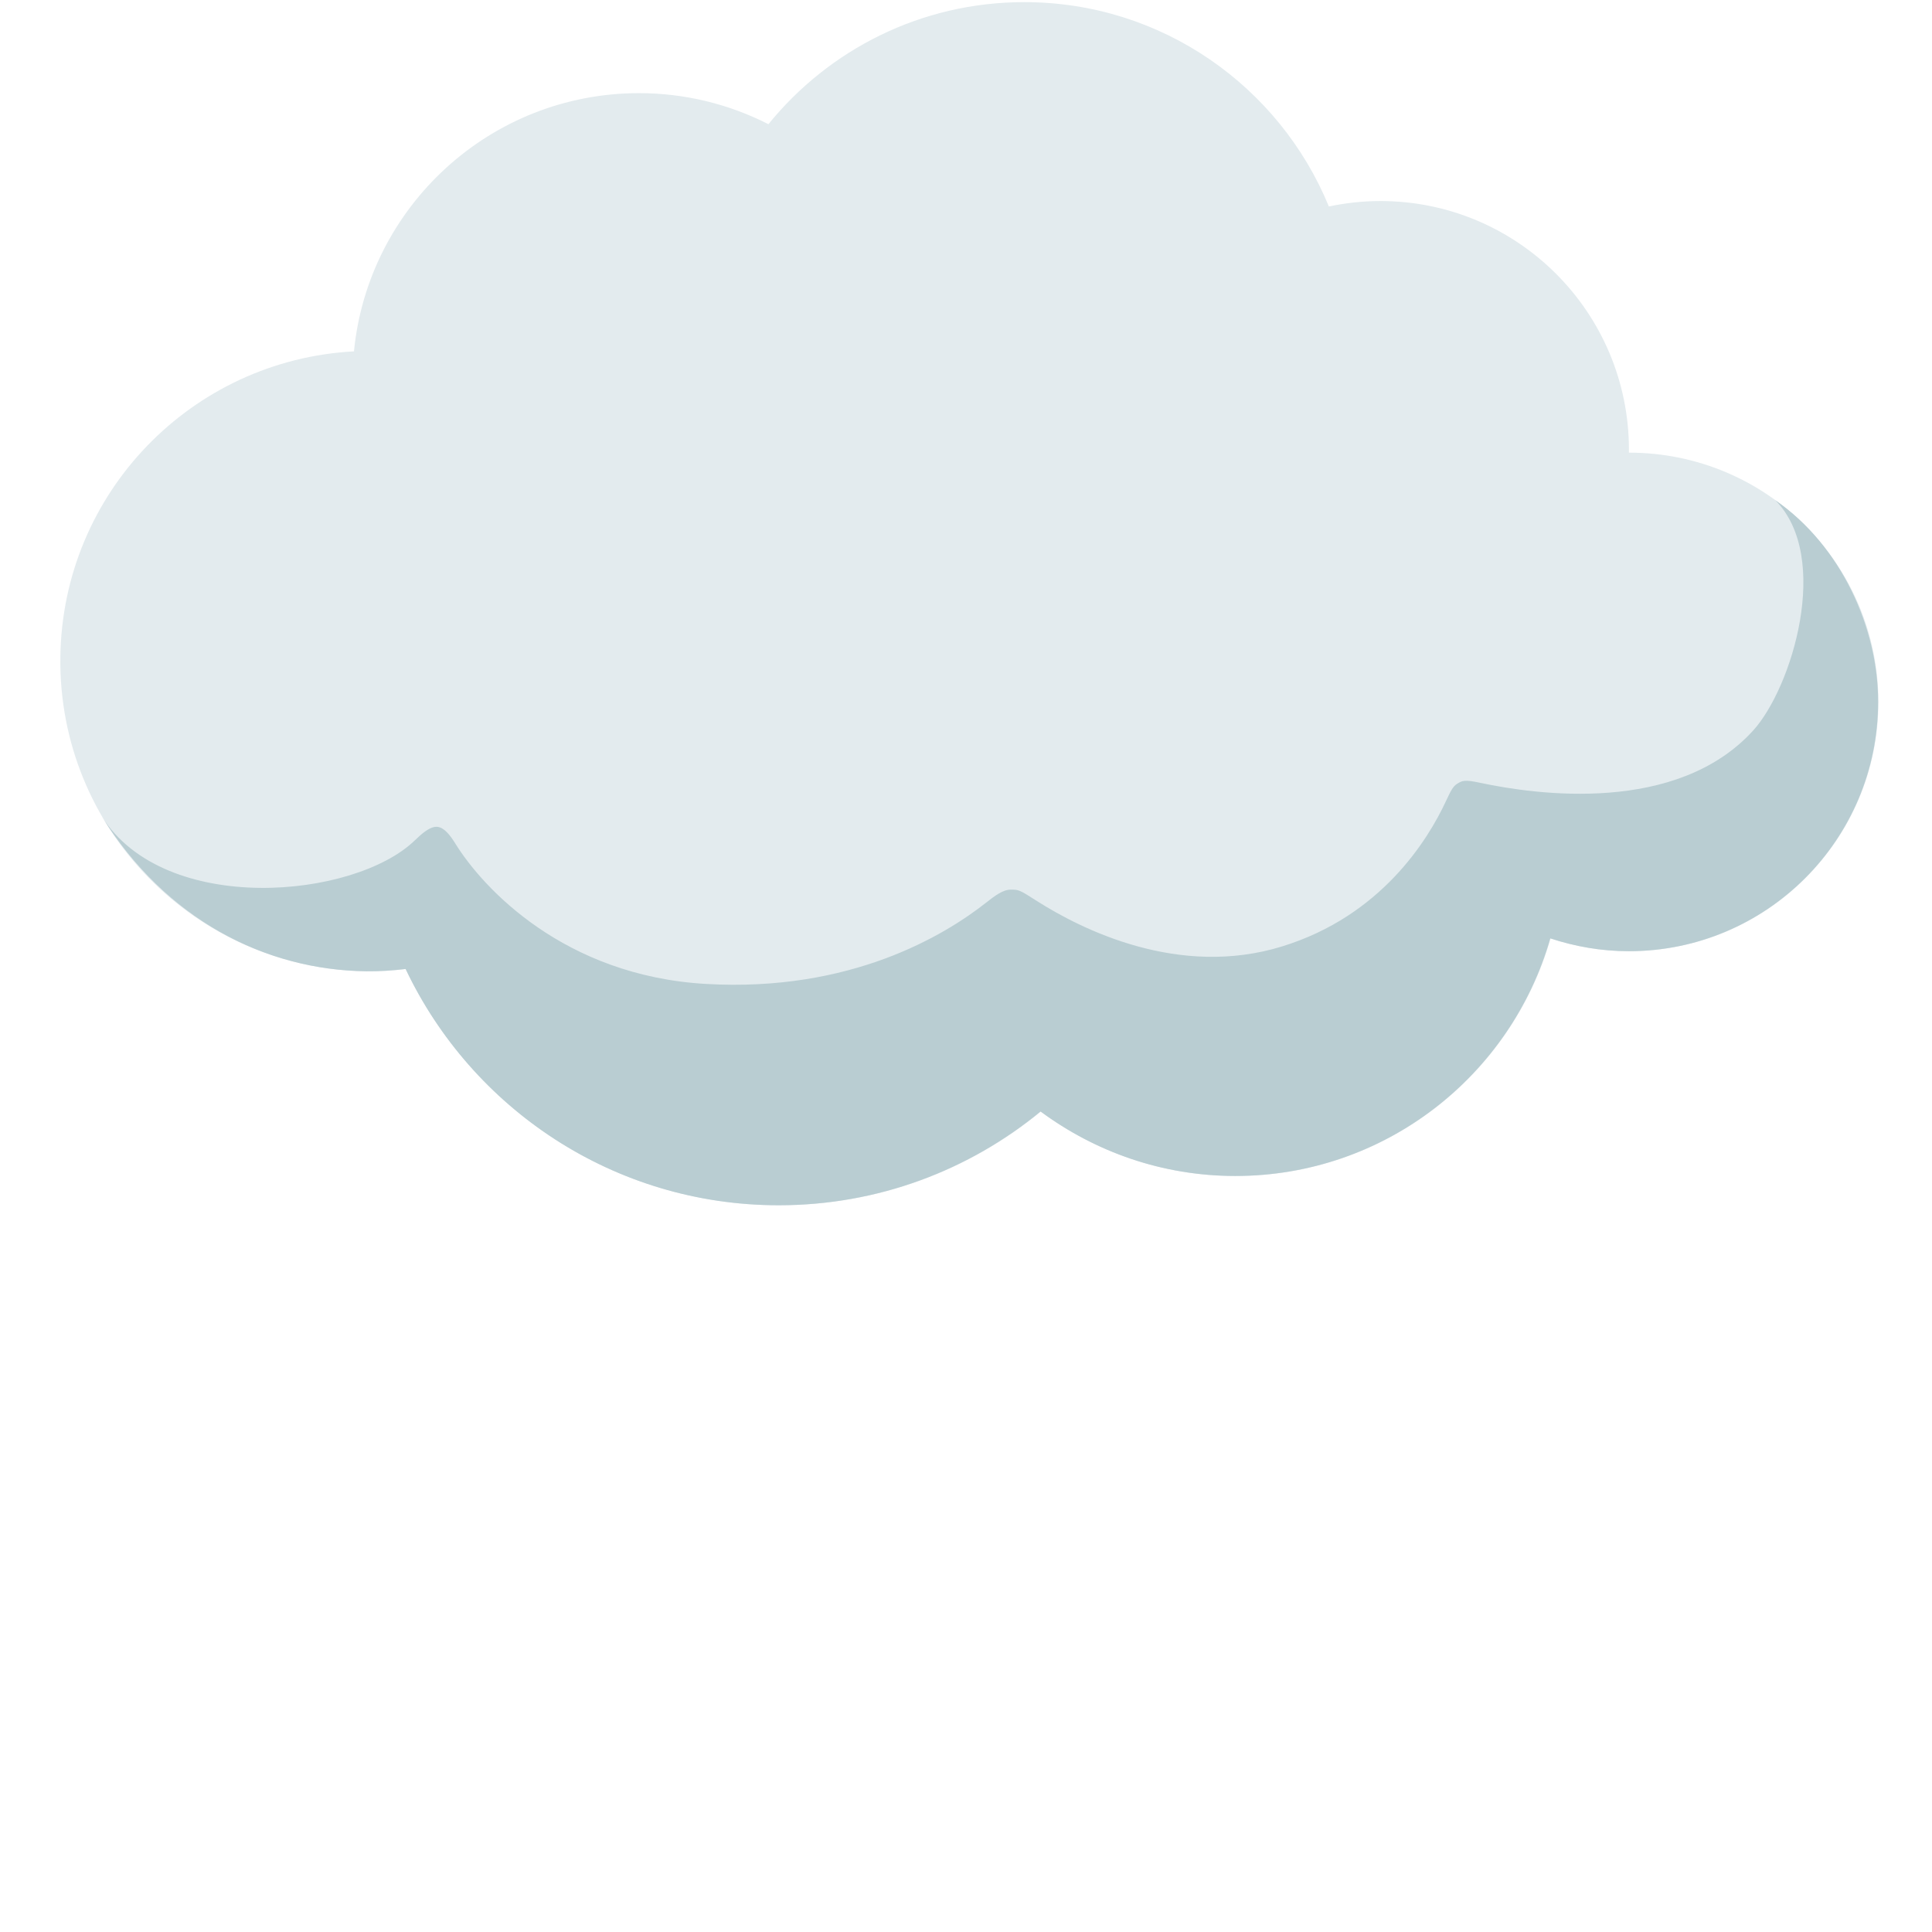
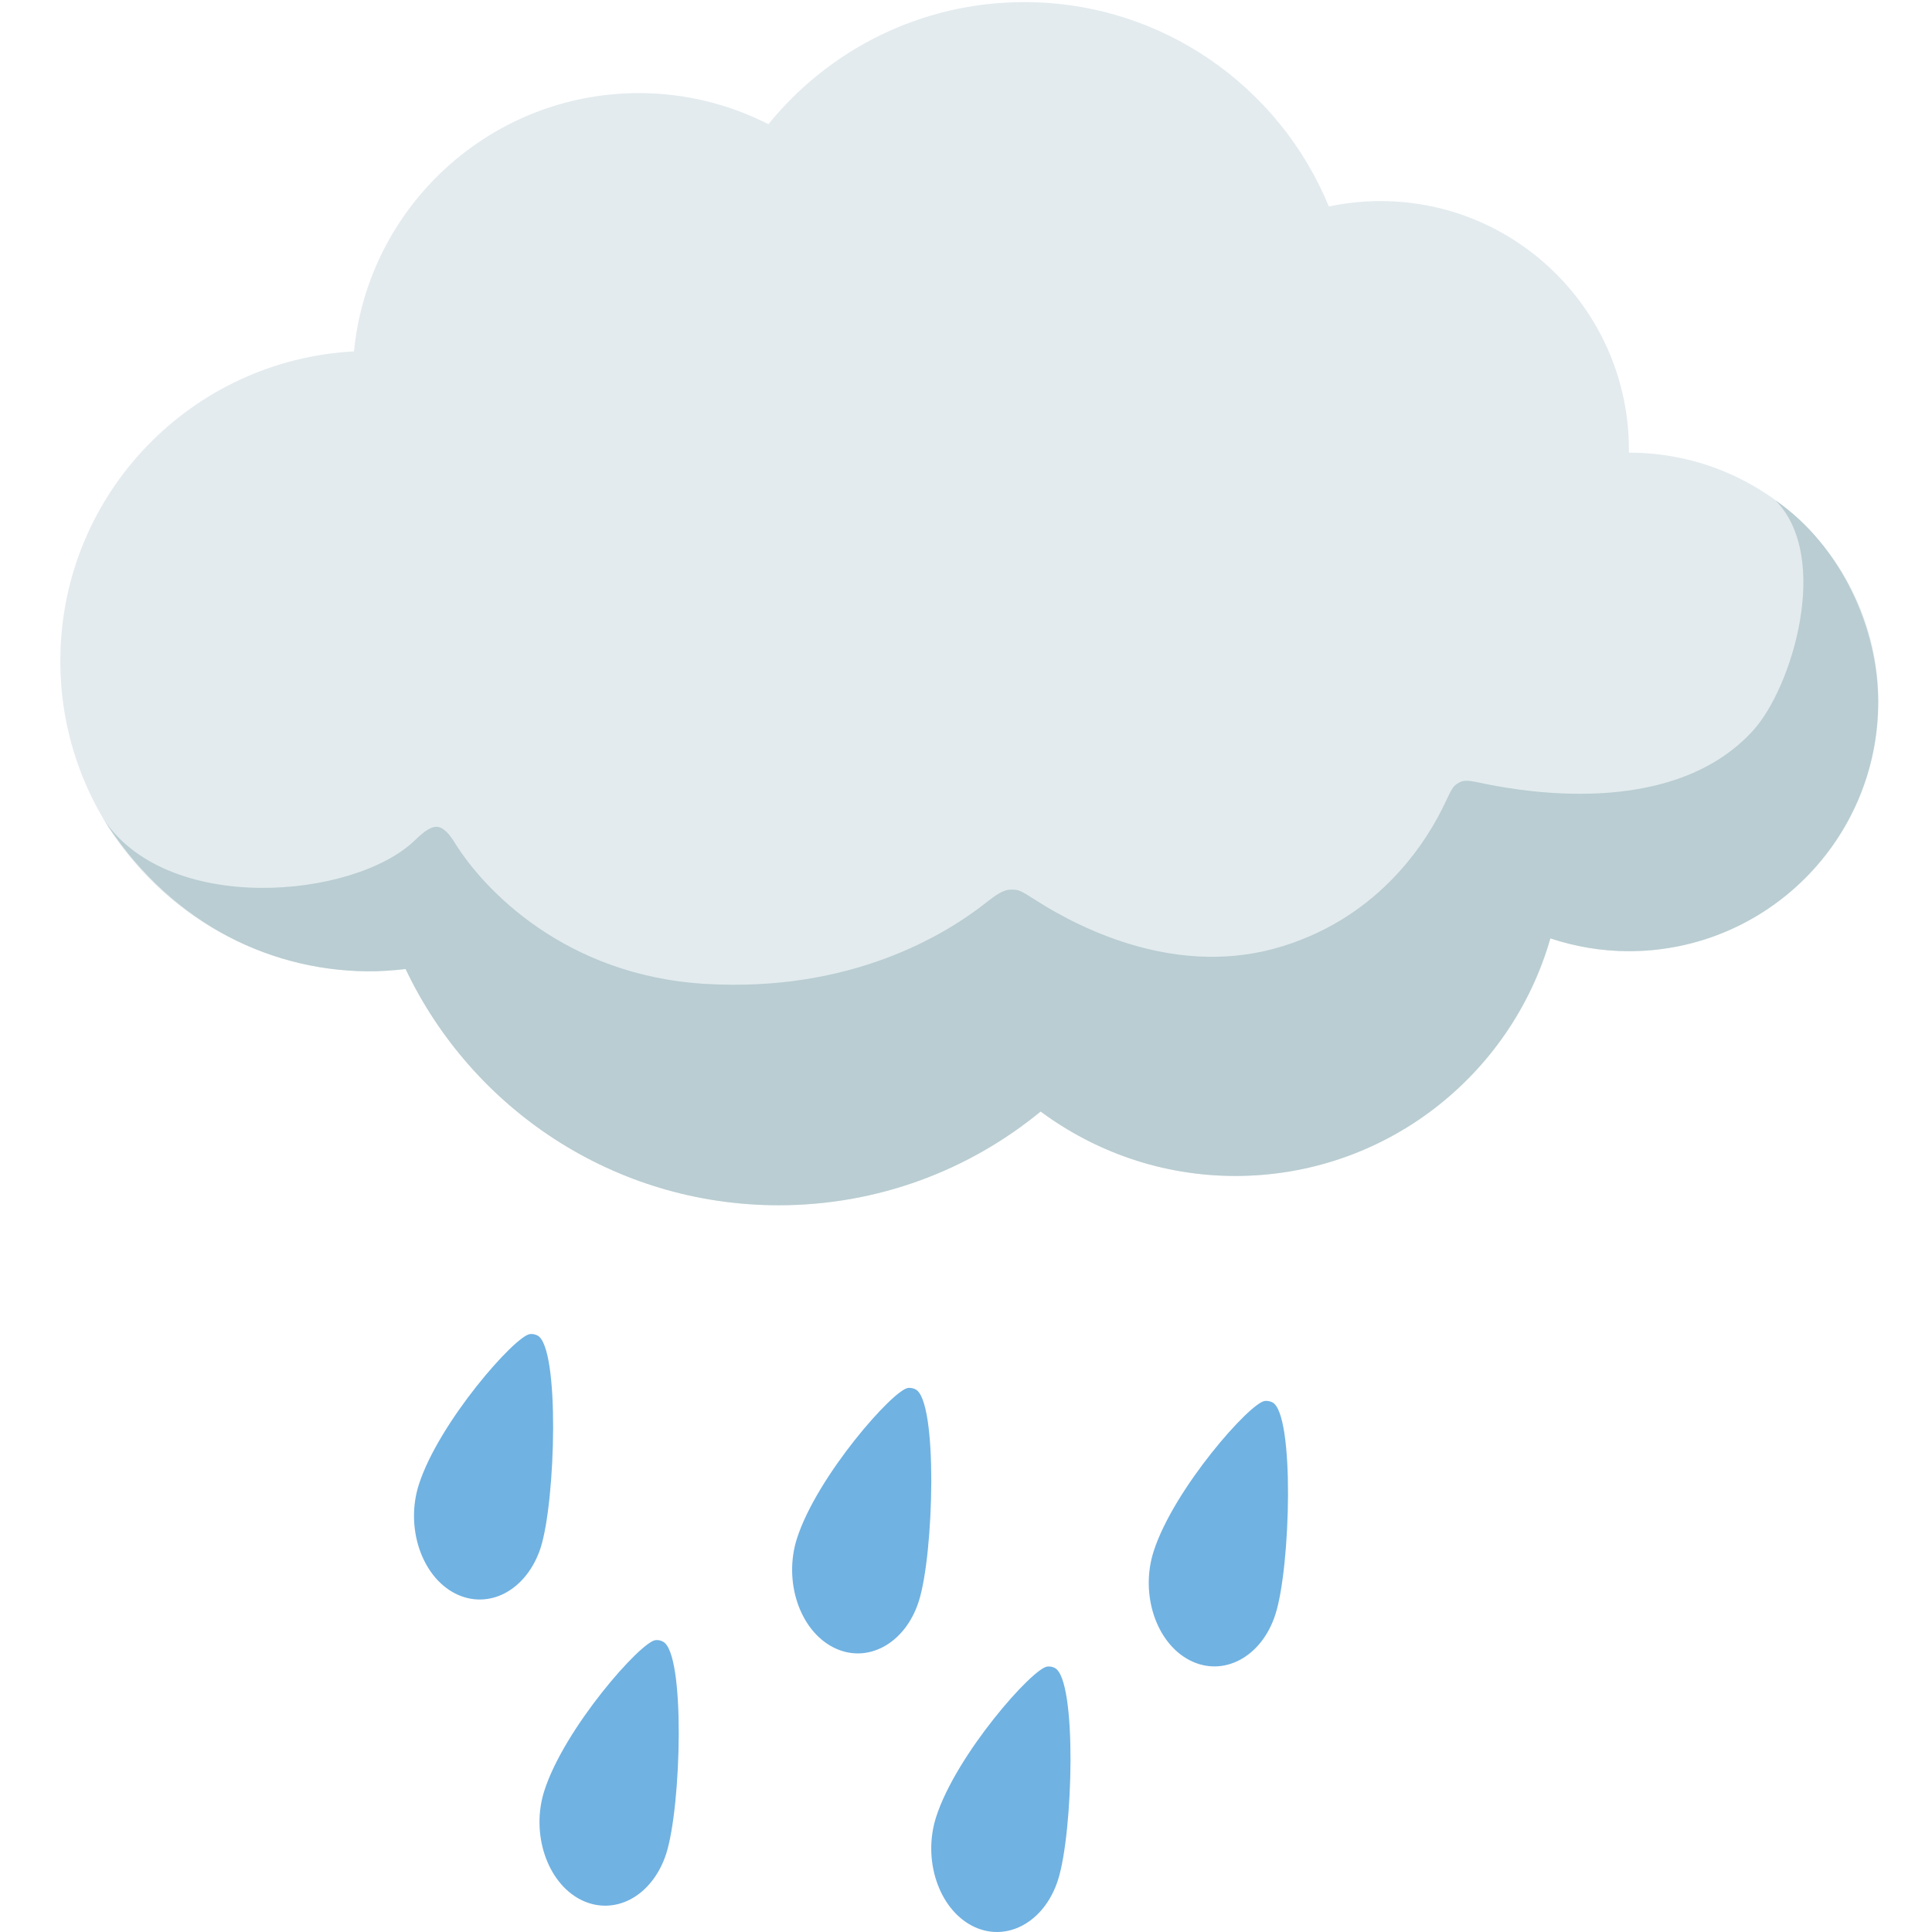
- <svg xmlns="http://www.w3.org/2000/svg" width="38" height="38" viewBox="0 0 38 38" fill="none">
-   <path d="M32.039 8.903C32.036 8.883 32.039 8.865 32.039 8.844C32.039 6.145 29.851 3.954 27.149 3.954C26.802 3.954 26.463 3.993 26.137 4.061C25.169 1.704 22.853 0.042 20.146 0.042C18.112 0.042 16.301 0.98 15.114 2.443C14.326 2.041 13.454 1.832 12.57 1.832C9.645 1.832 7.241 4.061 6.962 6.911C3.779 7.08 1.229 9.687 1.187 12.923C1.143 16.293 3.842 19.059 7.211 19.104C7.472 19.107 7.731 19.089 7.983 19.059C9.286 21.805 12.08 23.706 15.322 23.706C17.278 23.706 19.071 23.014 20.473 21.862C21.544 22.654 22.865 23.13 24.302 23.13C27.247 23.13 29.726 21.152 30.498 18.457C30.985 18.617 31.501 18.709 32.042 18.709C34.749 18.709 36.946 16.515 36.946 13.805C36.943 11.097 34.746 8.903 32.039 8.903Z" fill="#E3EBEE" />
-   <path d="M34.918 9.838C36.029 10.961 35.245 13.534 34.479 14.372C32.977 16.019 30.216 15.633 29.109 15.396C28.809 15.331 28.761 15.354 28.663 15.414C28.577 15.467 28.536 15.553 28.441 15.755C28.084 16.524 27.164 18.014 25.22 18.614C23.195 19.241 21.283 18.288 20.389 17.718C20.051 17.501 20.036 17.498 19.882 17.498C19.727 17.498 19.573 17.614 19.389 17.759C18.581 18.394 16.735 19.517 13.888 19.353C11.097 19.193 9.5 17.471 8.954 16.589C8.85 16.42 8.734 16.278 8.606 16.263C8.458 16.248 8.292 16.402 8.164 16.524C6.977 17.682 3.242 18.026 2.001 16.058C3.26 18.08 5.207 19.08 7.205 19.104C7.466 19.107 7.725 19.089 7.977 19.059C9.28 21.805 12.074 23.706 15.316 23.706C17.272 23.706 19.065 23.014 20.466 21.862C21.538 22.654 22.859 23.13 24.296 23.13C27.241 23.13 29.72 21.152 30.492 18.457C30.979 18.617 31.495 18.709 32.036 18.709C34.743 18.709 36.94 16.515 36.94 13.805C36.943 12.362 36.216 10.735 34.918 9.838Z" fill="#B9CDD2" />
+ <svg xmlns="http://www.w3.org/2000/svg" width="42" height="42" viewBox="0 0 42 42" fill="none">
+   <path d="M35.411 9.84C35.408 9.817 35.411 9.798 35.411 9.775C35.411 6.792 32.993 4.371 30.007 4.371C29.623 4.371 29.249 4.413 28.888 4.489C27.818 1.883 25.259 0.046 22.267 0.046C20.019 0.046 18.017 1.083 16.705 2.7C15.834 2.256 14.87 2.024 13.893 2.024C10.661 2.024 8.003 4.489 7.695 7.639C4.177 7.826 1.358 10.707 1.312 14.283C1.263 18.008 4.246 21.066 7.97 21.115C8.259 21.118 8.544 21.098 8.823 21.066C10.264 24.101 13.351 26.201 16.934 26.201C19.097 26.201 21.079 25.436 22.628 24.163C23.812 25.039 25.272 25.564 26.86 25.564C30.115 25.564 32.855 23.379 33.708 20.399C34.246 20.577 34.817 20.678 35.414 20.678C38.407 20.678 40.835 18.254 40.835 15.258C40.832 12.265 38.404 9.84 35.411 9.84Z" fill="#E3EBEE" />
+   <path d="M38.594 10.874C39.821 12.114 38.955 14.959 38.108 15.884C36.448 17.706 33.397 17.279 32.173 17.017C31.841 16.944 31.789 16.971 31.68 17.036C31.585 17.095 31.539 17.19 31.434 17.414C31.041 18.263 30.023 19.911 27.874 20.573C25.636 21.266 23.523 20.212 22.536 19.582C22.162 19.343 22.145 19.34 21.974 19.34C21.804 19.34 21.633 19.468 21.43 19.628C20.537 20.331 18.496 21.571 15.35 21.39C12.265 21.213 10.5 19.31 9.896 18.336C9.781 18.149 9.653 17.991 9.512 17.975C9.348 17.958 9.165 18.129 9.023 18.263C7.711 19.543 3.583 19.924 2.212 17.748C3.603 19.983 5.755 21.089 7.964 21.115C8.252 21.118 8.538 21.098 8.817 21.066C10.257 24.101 13.345 26.201 16.928 26.201C19.09 26.201 21.072 25.436 22.621 24.163C23.805 25.039 25.266 25.564 26.854 25.564C30.109 25.564 32.849 23.379 33.702 20.399C34.24 20.577 34.811 20.678 35.408 20.678C38.401 20.678 40.829 18.254 40.829 15.258C40.832 13.663 40.028 11.865 38.594 10.874Z" fill="#B9CDD2" />
+   <path d="M11.684 29.032C11.633 29.007 11.579 28.996 11.524 29.001C11.205 29.03 9.542 30.914 9.105 32.274C8.809 33.199 9.161 34.263 9.891 34.639C10.243 34.82 10.636 34.816 10.986 34.629C11.335 34.442 11.612 34.086 11.755 33.641C12.08 32.614 12.172 29.287 11.684 29.032ZM14.414 35.689C14.363 35.66 14.307 35.649 14.252 35.655C13.933 35.683 12.27 37.567 11.833 38.93C11.537 39.855 11.889 40.919 12.619 41.295C12.971 41.476 13.364 41.472 13.714 41.285C14.063 41.098 14.34 40.742 14.483 40.297C14.813 39.267 14.902 35.94 14.414 35.689ZM19.904 30.204C19.853 30.178 19.799 30.167 19.744 30.172C19.425 30.201 17.762 32.085 17.325 33.445C17.029 34.373 17.381 35.434 18.111 35.81C18.842 36.187 19.677 35.739 19.973 34.812C20.303 33.785 20.392 30.458 19.904 30.204ZM22.931 36.26C22.88 36.235 22.826 36.223 22.77 36.229C22.452 36.257 20.786 38.141 20.35 39.502C20.053 40.427 20.405 41.49 21.136 41.867C21.866 42.243 22.704 41.796 23 40.868C23.329 39.841 23.419 36.515 22.931 36.26ZM27.661 30.486C27.61 30.461 27.554 30.45 27.499 30.455C27.18 30.484 25.514 32.368 25.078 33.728C24.782 34.656 25.133 35.717 25.864 36.093C26.594 36.469 27.43 36.022 27.726 35.095C28.058 34.065 28.147 30.738 27.661 30.486Z" fill="#70B2E2" />
</svg>
